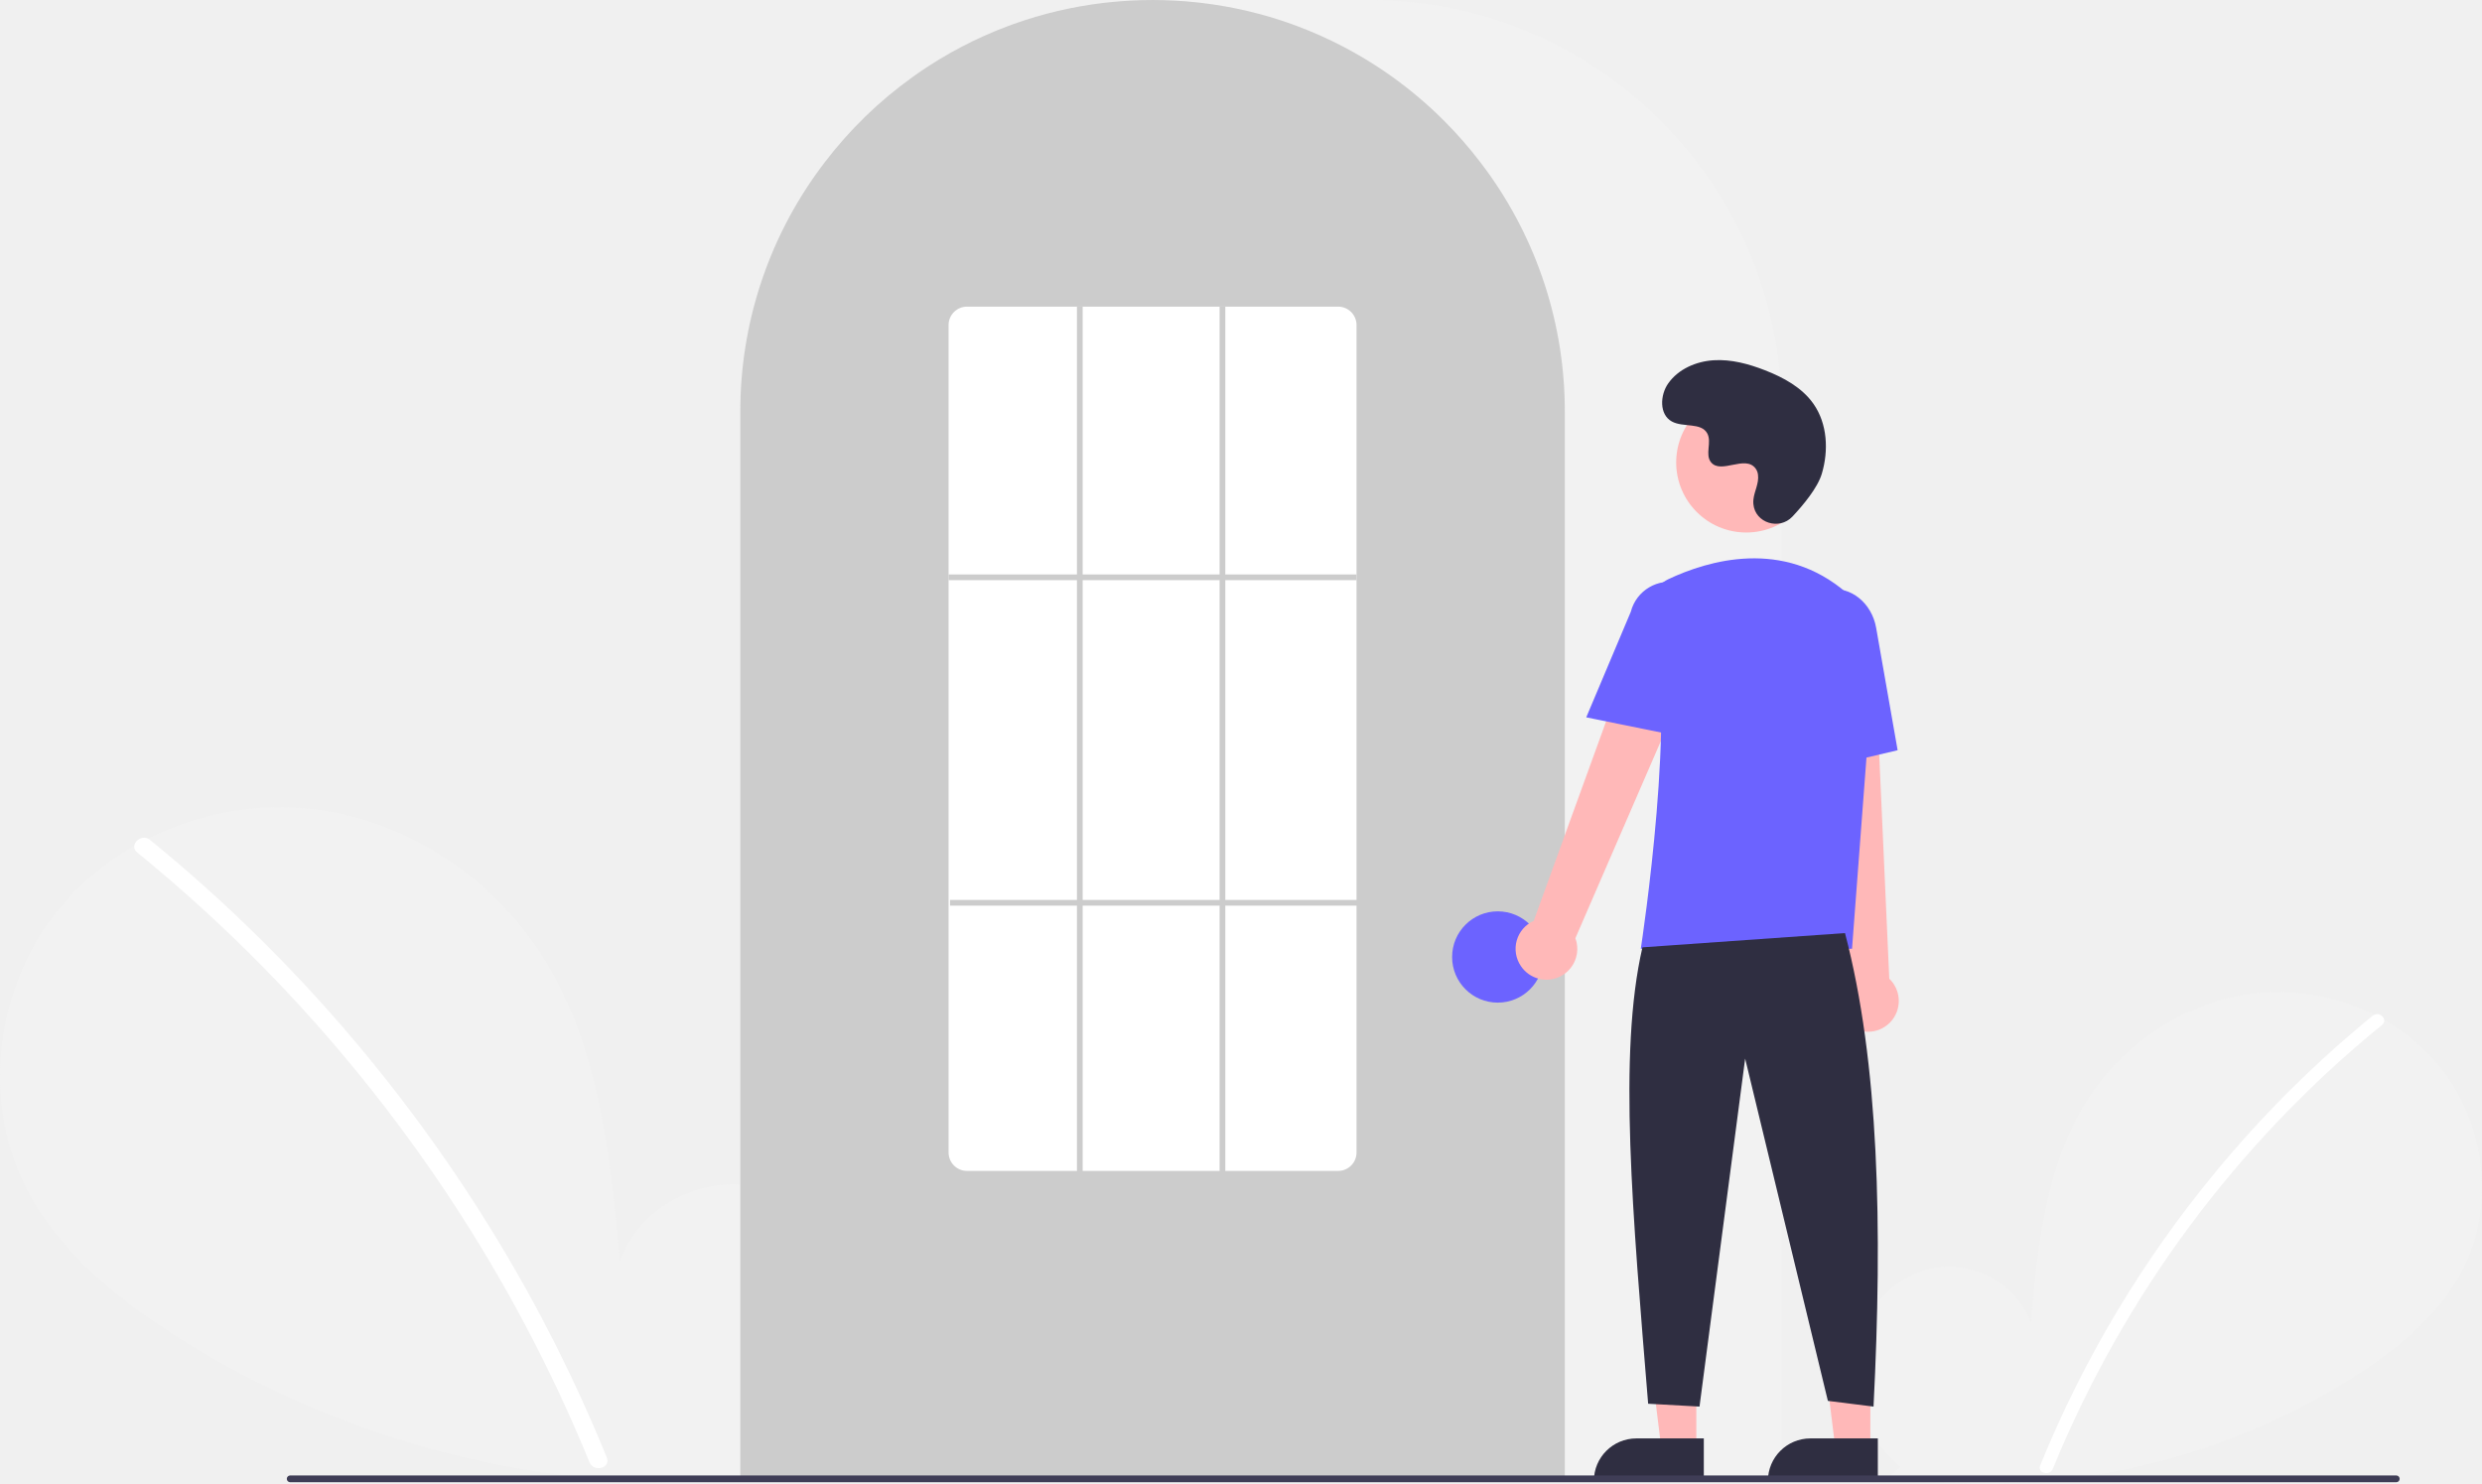
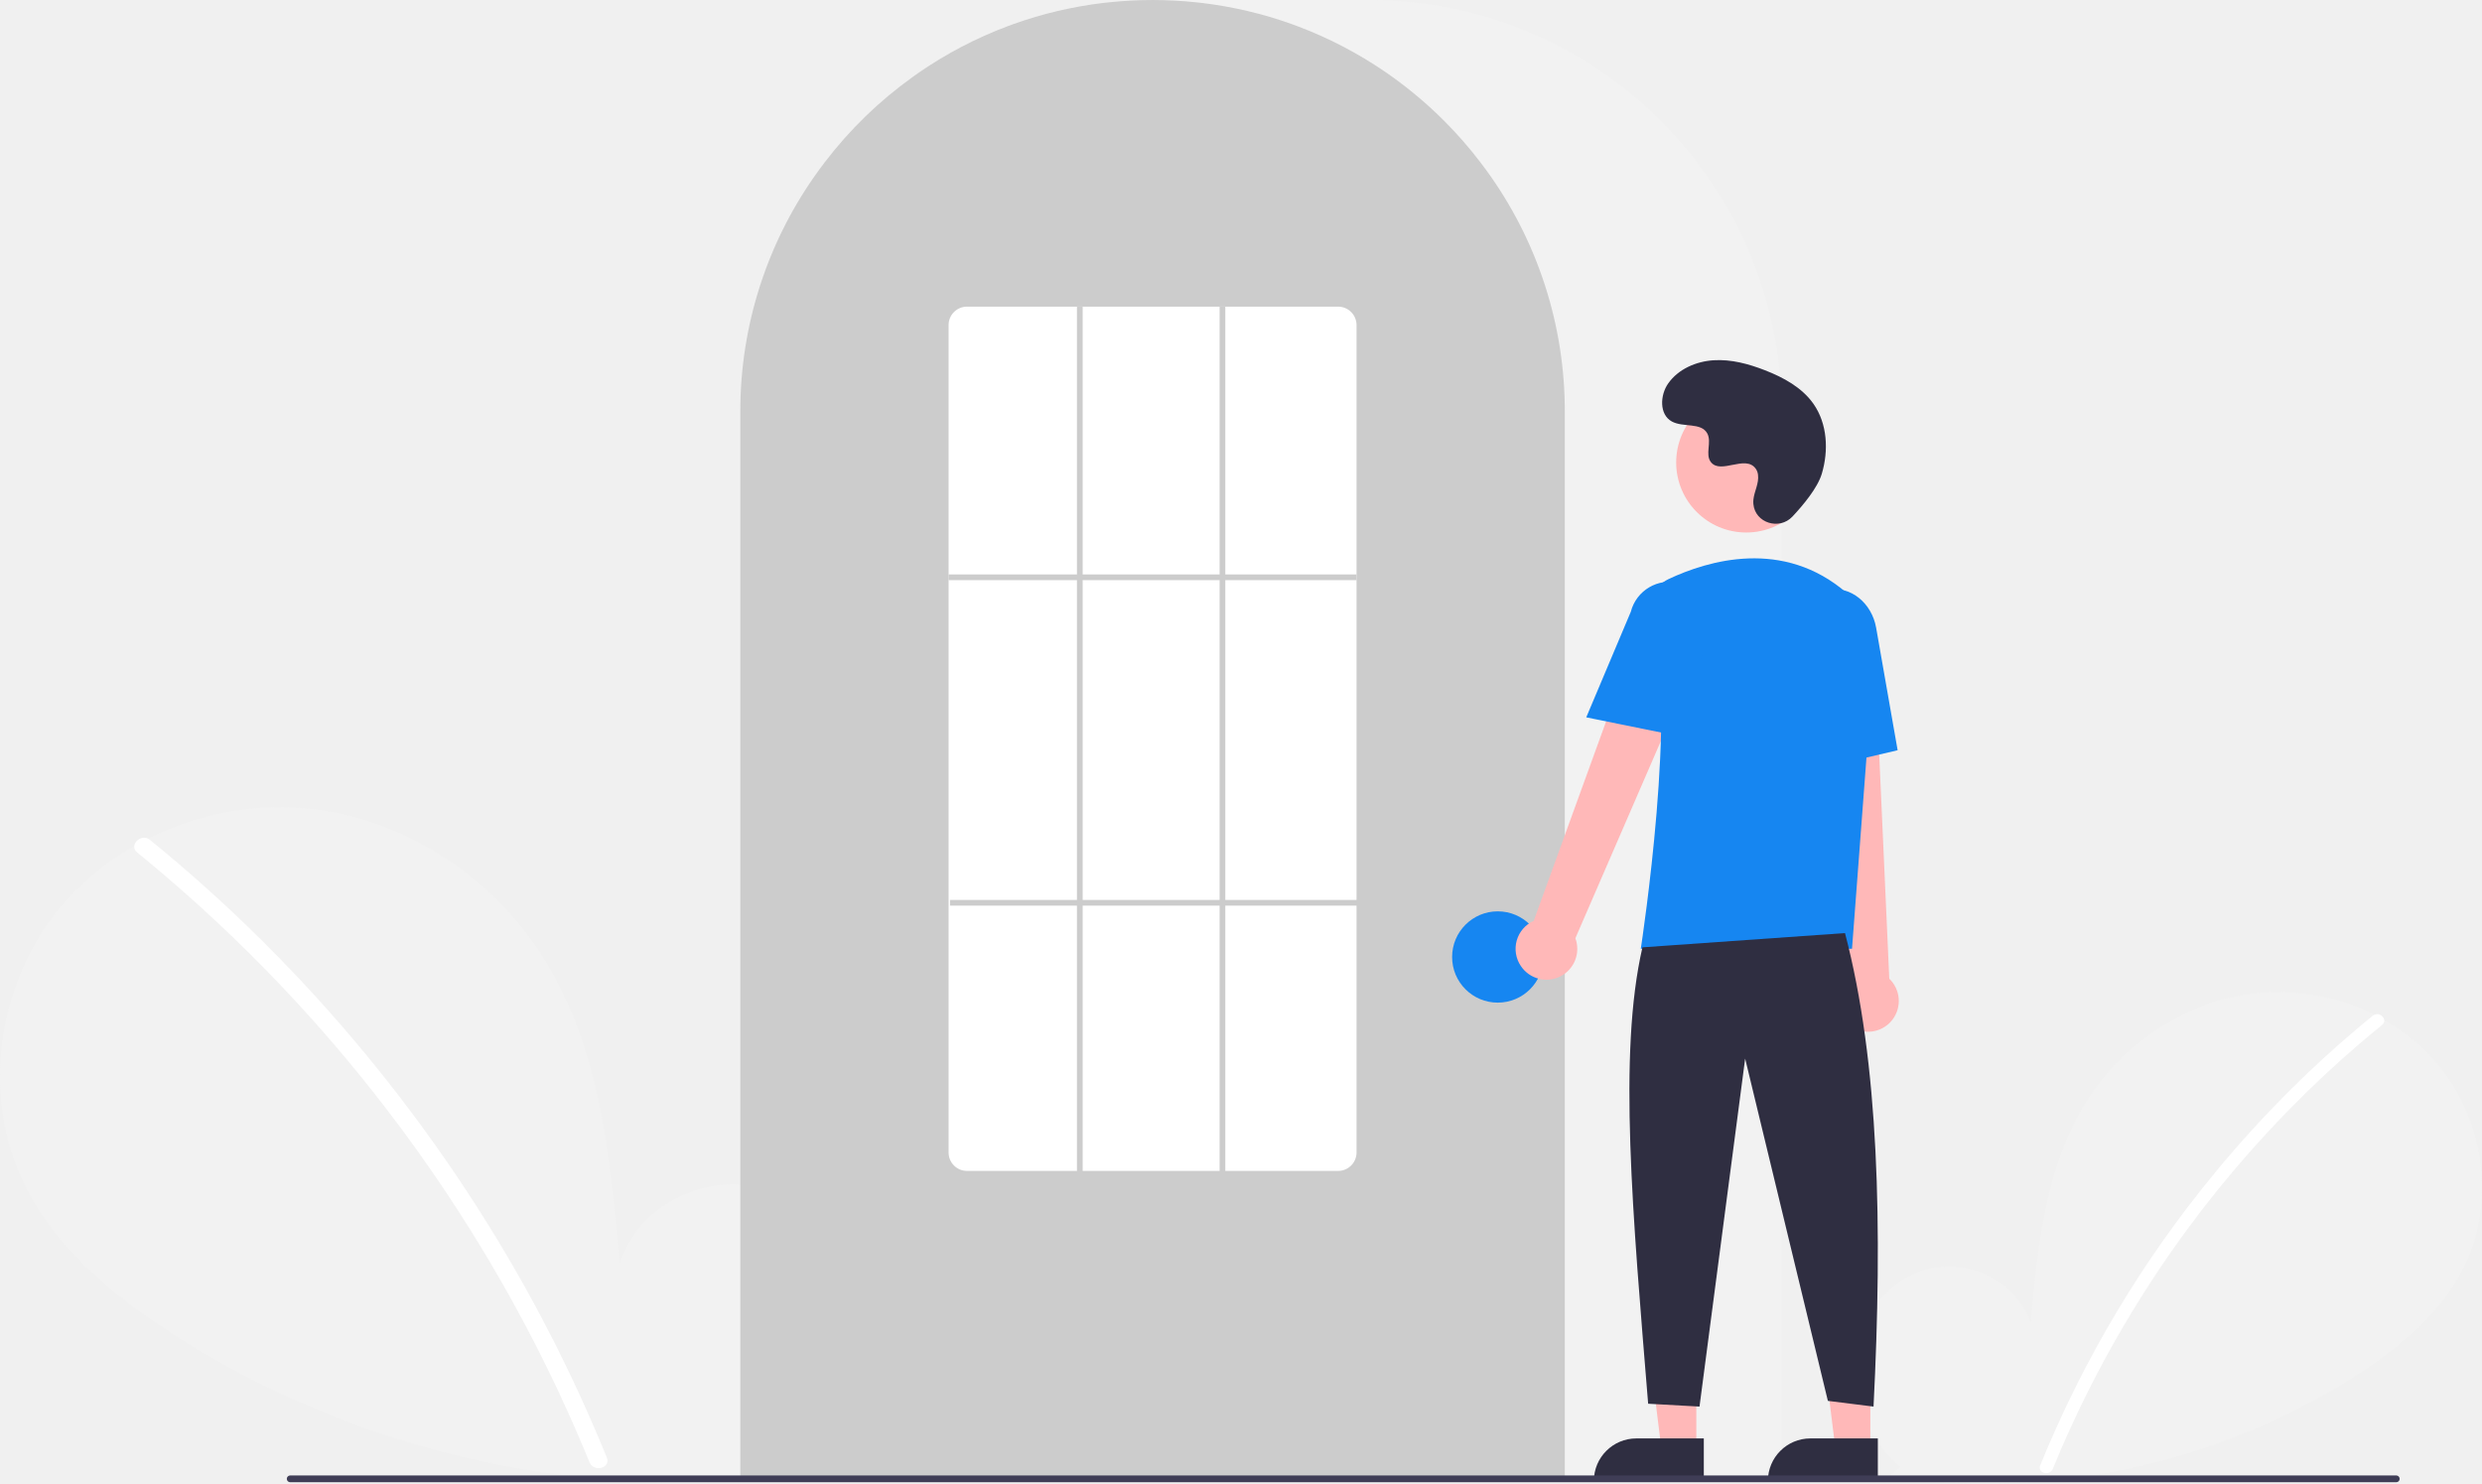
<svg xmlns="http://www.w3.org/2000/svg" data-name="Layer 1" width="870" height="520.139" viewBox="0 0 870 520.139">
  <path d="M831.092,704.187c-11.138-9.412-17.904-24.28-16.13-38.754s12.764-27.78,27.018-30.854,30.504,5.435,34.834,19.359c2.383-26.846,5.129-54.818,19.402-77.68,12.924-20.701,35.309-35.514,59.569-38.164s49.803,7.359,64.933,26.507,18.835,46.985,8.238,68.969c-7.806,16.195-22.188,28.247-37.257,38.052a240.452,240.452,0,0,1-164.454,35.977Z" transform="translate(-165 -189.9307)" fill="#f2f2f2" />
  <path d="M996.728,546.01a393.414,393.414,0,0,0-54.826,54.442,394.561,394.561,0,0,0-61.752,103.194c-1.112,2.725,3.313,3.911,4.412,1.216A392.342,392.342,0,0,1,999.963,549.245c2.284-1.86-.97-5.08-3.236-3.236Z" transform="translate(-165 -189.9307)" fill="#fff" />
  <path d="M445.067,701.63c15.299-12.927,24.591-33.348,22.154-53.228s-17.531-38.156-37.11-42.377-41.897,7.464-47.844,26.59c-3.273-36.873-7.044-75.292-26.648-106.693-17.751-28.433-48.497-48.778-81.818-52.418s-68.404,10.107-89.185,36.407-25.869,64.535-11.315,94.729c10.722,22.243,30.475,38.797,51.172,52.264,66.03,42.965,147.939,60.884,225.877,49.415" transform="translate(-165 -189.9307)" fill="#f2f2f2" />
  <path d="M217.567,484.373a540.355,540.355,0,0,1,75.304,74.777A548.076,548.076,0,0,1,352.257,647.04a545.835,545.835,0,0,1,25.43,53.846c1.527,3.743-4.55,5.372-6.06,1.671a536.36,536.36,0,0,0-49.009-92.727A539.734,539.734,0,0,0,256.889,528.632a538.441,538.441,0,0,0-43.766-39.815c-3.138-2.555,1.332-6.978,4.444-4.444Z" transform="translate(-165 -189.9307)" fill="#fff" />
  <path d="M789.5,708.931h-365v-374.5c0-79.678,64.822-144.5,144.5-144.5h76c79.677,0,144.5,64.822,144.5,144.5Z" transform="translate(-165 -189.9307)" fill="#f2f2f2" />
  <path d="M713.5,708.931h-289v-374.5a143.382,143.382,0,0,1,27.596-84.944c.664-.905,1.326-1.798,2.009-2.681a144.466,144.466,0,0,1,30.754-29.851c.66-.48,1.322-.952,1.994-1.423a144.16,144.16,0,0,1,31.472-16.459c.661-.25,1.334-.501,2.007-.742a144.02,144.02,0,0,1,31.108-7.336c.658-.09,1.333-.16,2.008-.23a146.288,146.288,0,0,1,31.105,0c.673.07,1.349.141,2.014.231a143.995,143.995,0,0,1,31.1,7.335c.673.241,1.346.492,2.009.743a143.799,143.799,0,0,1,31.106,16.216c.672.461,1.344.933,2.006,1.405a145.987,145.987,0,0,1,18.384,15.564,144.305,144.305,0,0,1,12.724,14.551c.681.88,1.343,1.773,2.005,2.677A143.382,143.382,0,0,1,713.5,334.431Z" transform="translate(-165 -189.9307)" fill="#ccc" />
-   <circle cx="525" cy="335.5" r="16" fill="#6c63ff" />
+   <circle cx="525" cy="335.5" r="16" fill="#1686f1" />
  <polygon points="594.599 507.783 582.339 507.783 576.506 460.495 594.601 460.496 594.599 507.783" fill="#ffb8b8" />
  <path d="M573.582,504.28h23.644a0,0,0,0,1,0,0v14.887a0,0,0,0,1,0,0H558.695a0,0,0,0,1,0,0v0a14.887,14.887,0,0,1,14.887-14.887Z" fill="#2f2e41" />
  <polygon points="655.599 507.783 643.339 507.783 637.506 460.495 655.601 460.496 655.599 507.783" fill="#ffb8b8" />
  <path d="M634.582,504.28h23.644a0,0,0,0,1,0,0v14.887a0,0,0,0,1,0,0H619.695a0,0,0,0,1,0,0v0a14.887,14.887,0,0,1,14.887-14.887Z" fill="#2f2e41" />
  <path d="M698.098,528.6a10.743,10.743,0,0,1,4.511-15.843l41.676-114.867L764.791,409.082,717.206,518.853a10.801,10.801,0,0,1-19.109,9.748Z" transform="translate(-165 -189.9307)" fill="#ffb8b8" />
  <path d="M814.336,550.184a10.743,10.743,0,0,1-2.893-16.217L798.533,412.458l23.338,1.066L827.236,533.045a10.801,10.801,0,0,1-12.9,17.139Z" transform="translate(-165 -189.9307)" fill="#ffb8b8" />
  <circle cx="612.106" cy="162.123" r="24.561" fill="#ffb8b8" />
-   <path d="M814.18,522.549H740.133l.089-.576c.133-.861,13.197-86.439,3.562-114.436a11.813,11.813,0,0,1,6.069-14.584h0c13.772-6.485,40.208-14.471,62.52,4.909a28.234,28.234,0,0,1,9.459,23.396Z" transform="translate(-165 -189.9307)" fill="#6c63ff" />
-   <path d="M754.354,448.181,721.018,441.418l15.626-37.03a13.997,13.997,0,0,1,27.106,6.998Z" transform="translate(-165 -189.9307)" fill="#6c63ff" />
-   <path d="M797.05,460.739l-2.004-45.941c-1.52-8.636,3.424-16.8,11.027-18.135,7.605-1.33,15.032,4.66,16.558,13.36l7.533,42.928Z" transform="translate(-165 -189.9307)" fill="#6c63ff" />
+   <path d="M814.18,522.549H740.133l.089-.576c.133-.861,13.197-86.439,3.562-114.436a11.813,11.813,0,0,1,6.069-14.584h0c13.772-6.485,40.208-14.471,62.52,4.909a28.234,28.234,0,0,1,9.459,23.396Z" transform="translate(-165 -189.9307)" fill="#1686f1" />
+   <path d="M754.354,448.181,721.018,441.418l15.626-37.03a13.997,13.997,0,0,1,27.106,6.998Z" transform="translate(-165 -189.9307)" fill="#1686f1" />
+   <path d="M797.05,460.739l-2.004-45.941c-1.52-8.636,3.424-16.8,11.027-18.135,7.605-1.33,15.032,4.66,16.558,13.36l7.533,42.928Z" transform="translate(-165 -189.9307)" fill="#1686f1" />
  <path d="M811.716,517.049c11.915,45.377,13.214,103.069,10,166l-16-2-29-120-16,122-18-1c-5.377-66.03-10.613-122.715-2-160Z" transform="translate(-165 -189.9307)" fill="#2f2e41" />
  <path d="M793.289,371.035c-4.582,4.881-13.091,2.261-13.688-4.407a8.055,8.055,0,0,1,.01-1.556c.308-2.954,2.015-5.635,1.606-8.754a4.59,4.59,0,0,0-.84-2.149c-3.651-4.889-12.222,2.187-15.668-2.239-2.113-2.714.371-6.987-1.251-10.021-2.14-4.004-8.479-2.029-12.454-4.221-4.423-2.439-4.158-9.225-1.247-13.353,3.551-5.034,9.776-7.72,15.923-8.107s12.253,1.275,17.992,3.511c6.521,2.541,12.988,6.054,17.001,11.788,4.88,6.973,5.35,16.348,2.909,24.502C802.098,360.99,797.031,367.049,793.289,371.035Z" transform="translate(-165 -189.9307)" fill="#2f2e41" />
  <path d="M1004.982,709.574h-738.294a1.191,1.191,0,0,1,0-2.381h738.294a1.191,1.191,0,0,1,0,2.381Z" transform="translate(-165 -189.9307)" fill="#3f3d56" />
  <path d="M634,600.431H504a6.465,6.465,0,0,1-6.5-6.415V303.846a6.465,6.465,0,0,1,6.5-6.415H634a6.465,6.465,0,0,1,6.5,6.415V594.015A6.465,6.465,0,0,1,634,600.431Z" transform="translate(-165 -189.9307)" fill="#fff" />
  <rect x="332.5" y="201.39" width="143" height="2" fill="#ccc" />
  <rect x="333" y="315.5" width="143" height="2" fill="#ccc" />
  <rect x="377.5" y="107.5" width="2" height="304" fill="#ccc" />
  <rect x="427.5" y="107.5" width="2" height="304" fill="#ccc" />
</svg>
